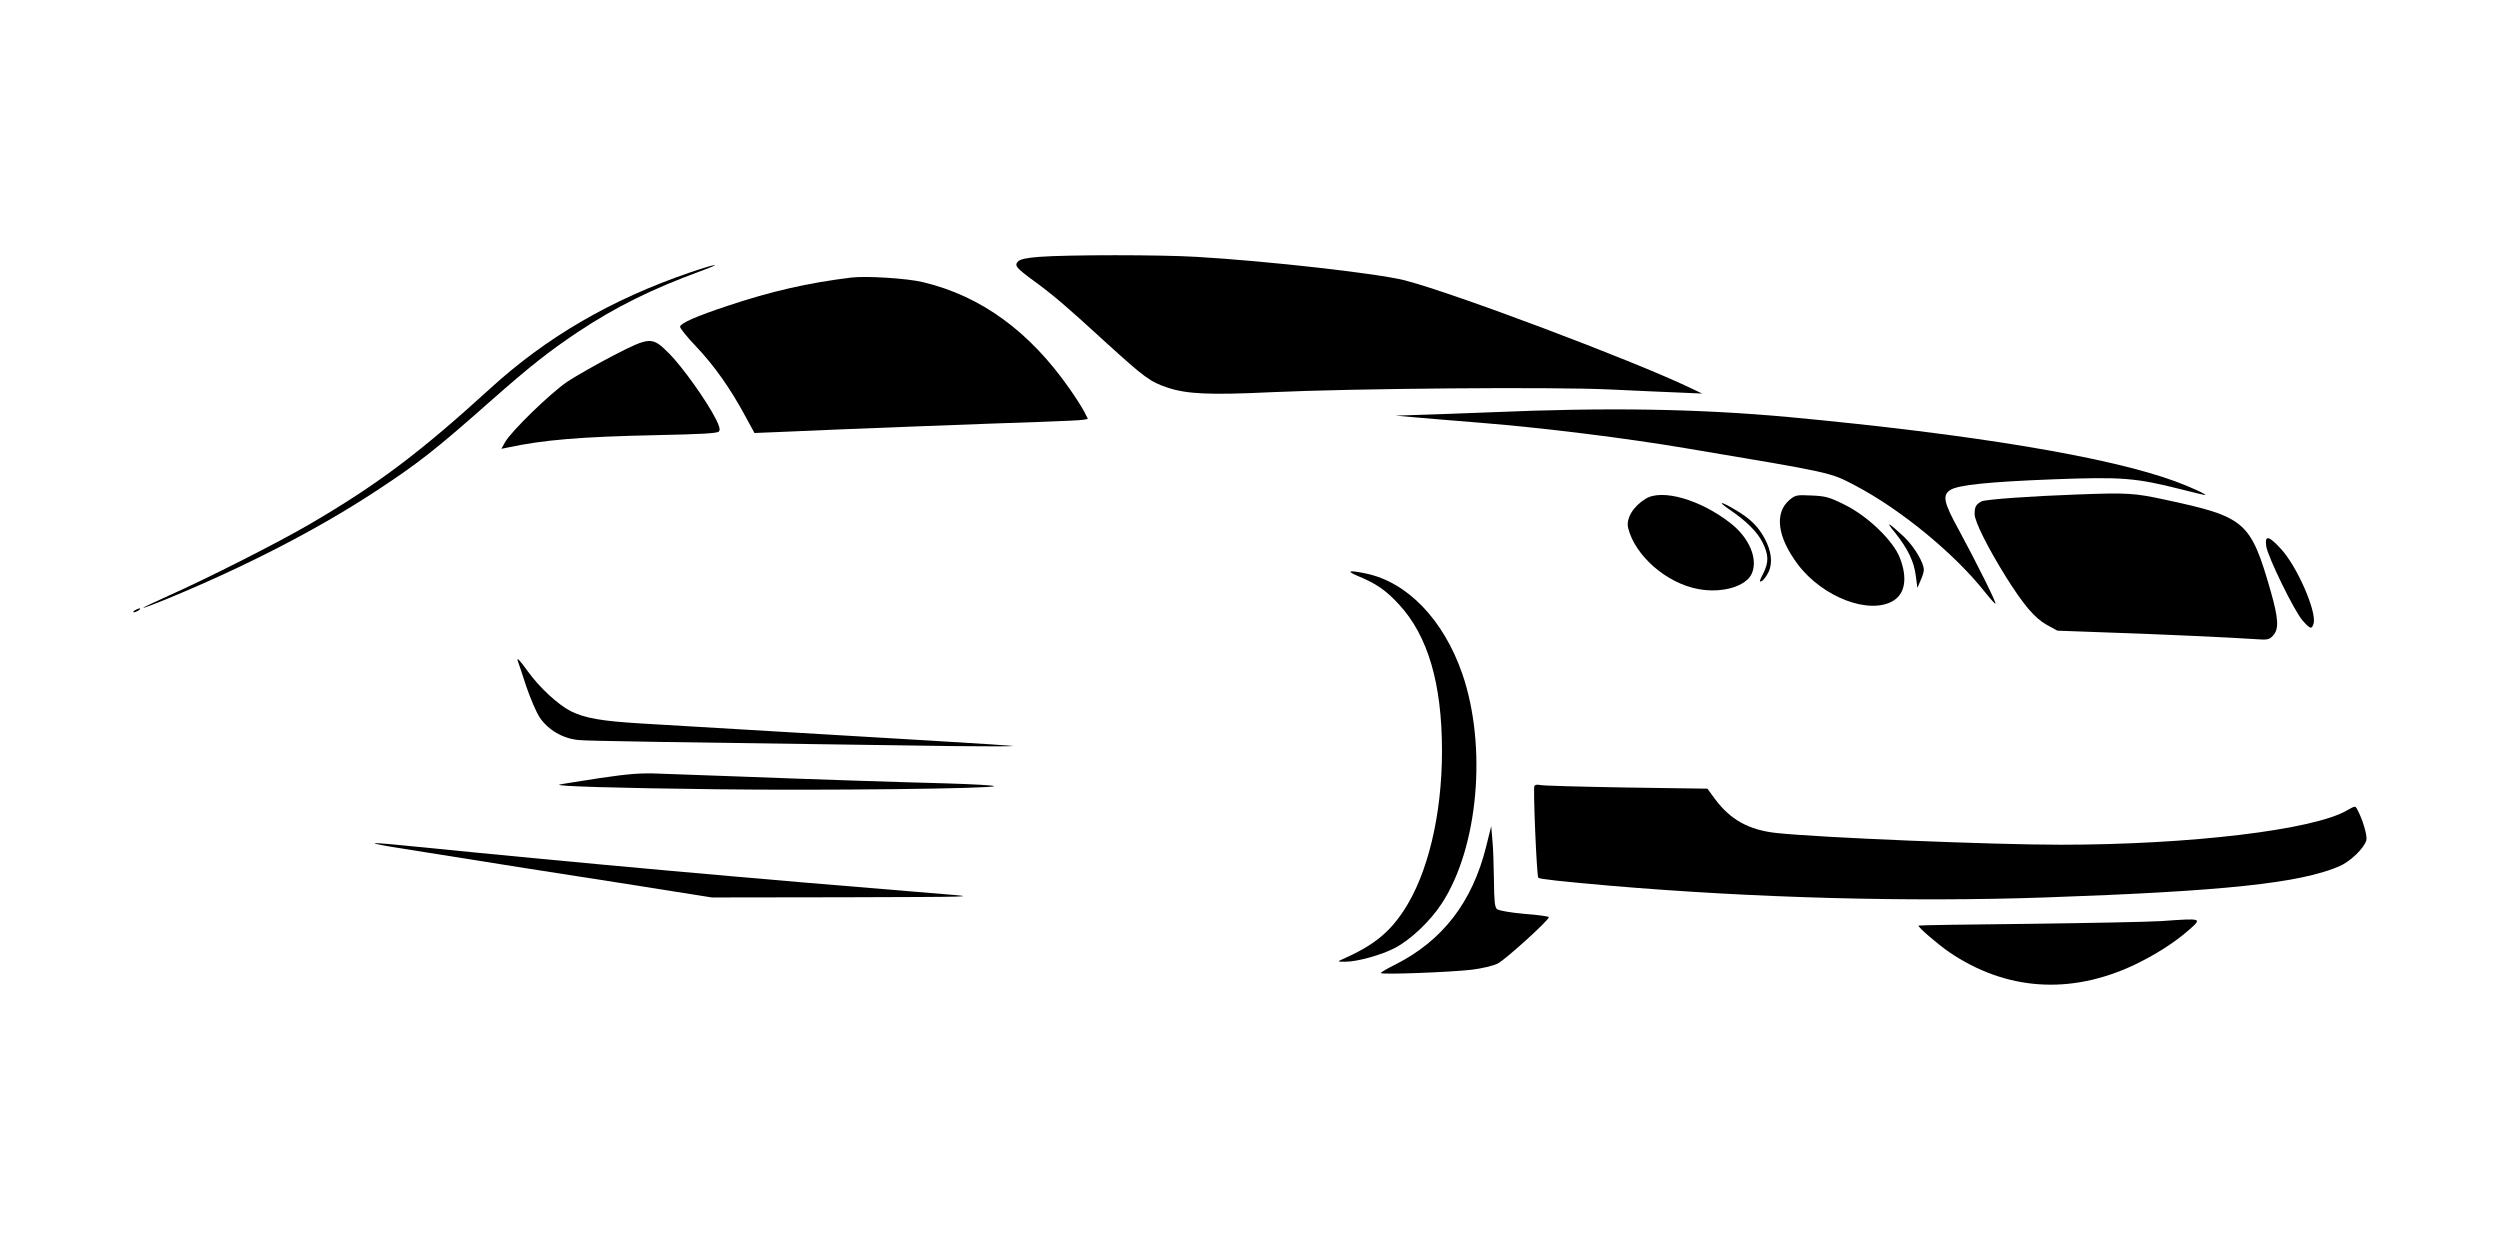
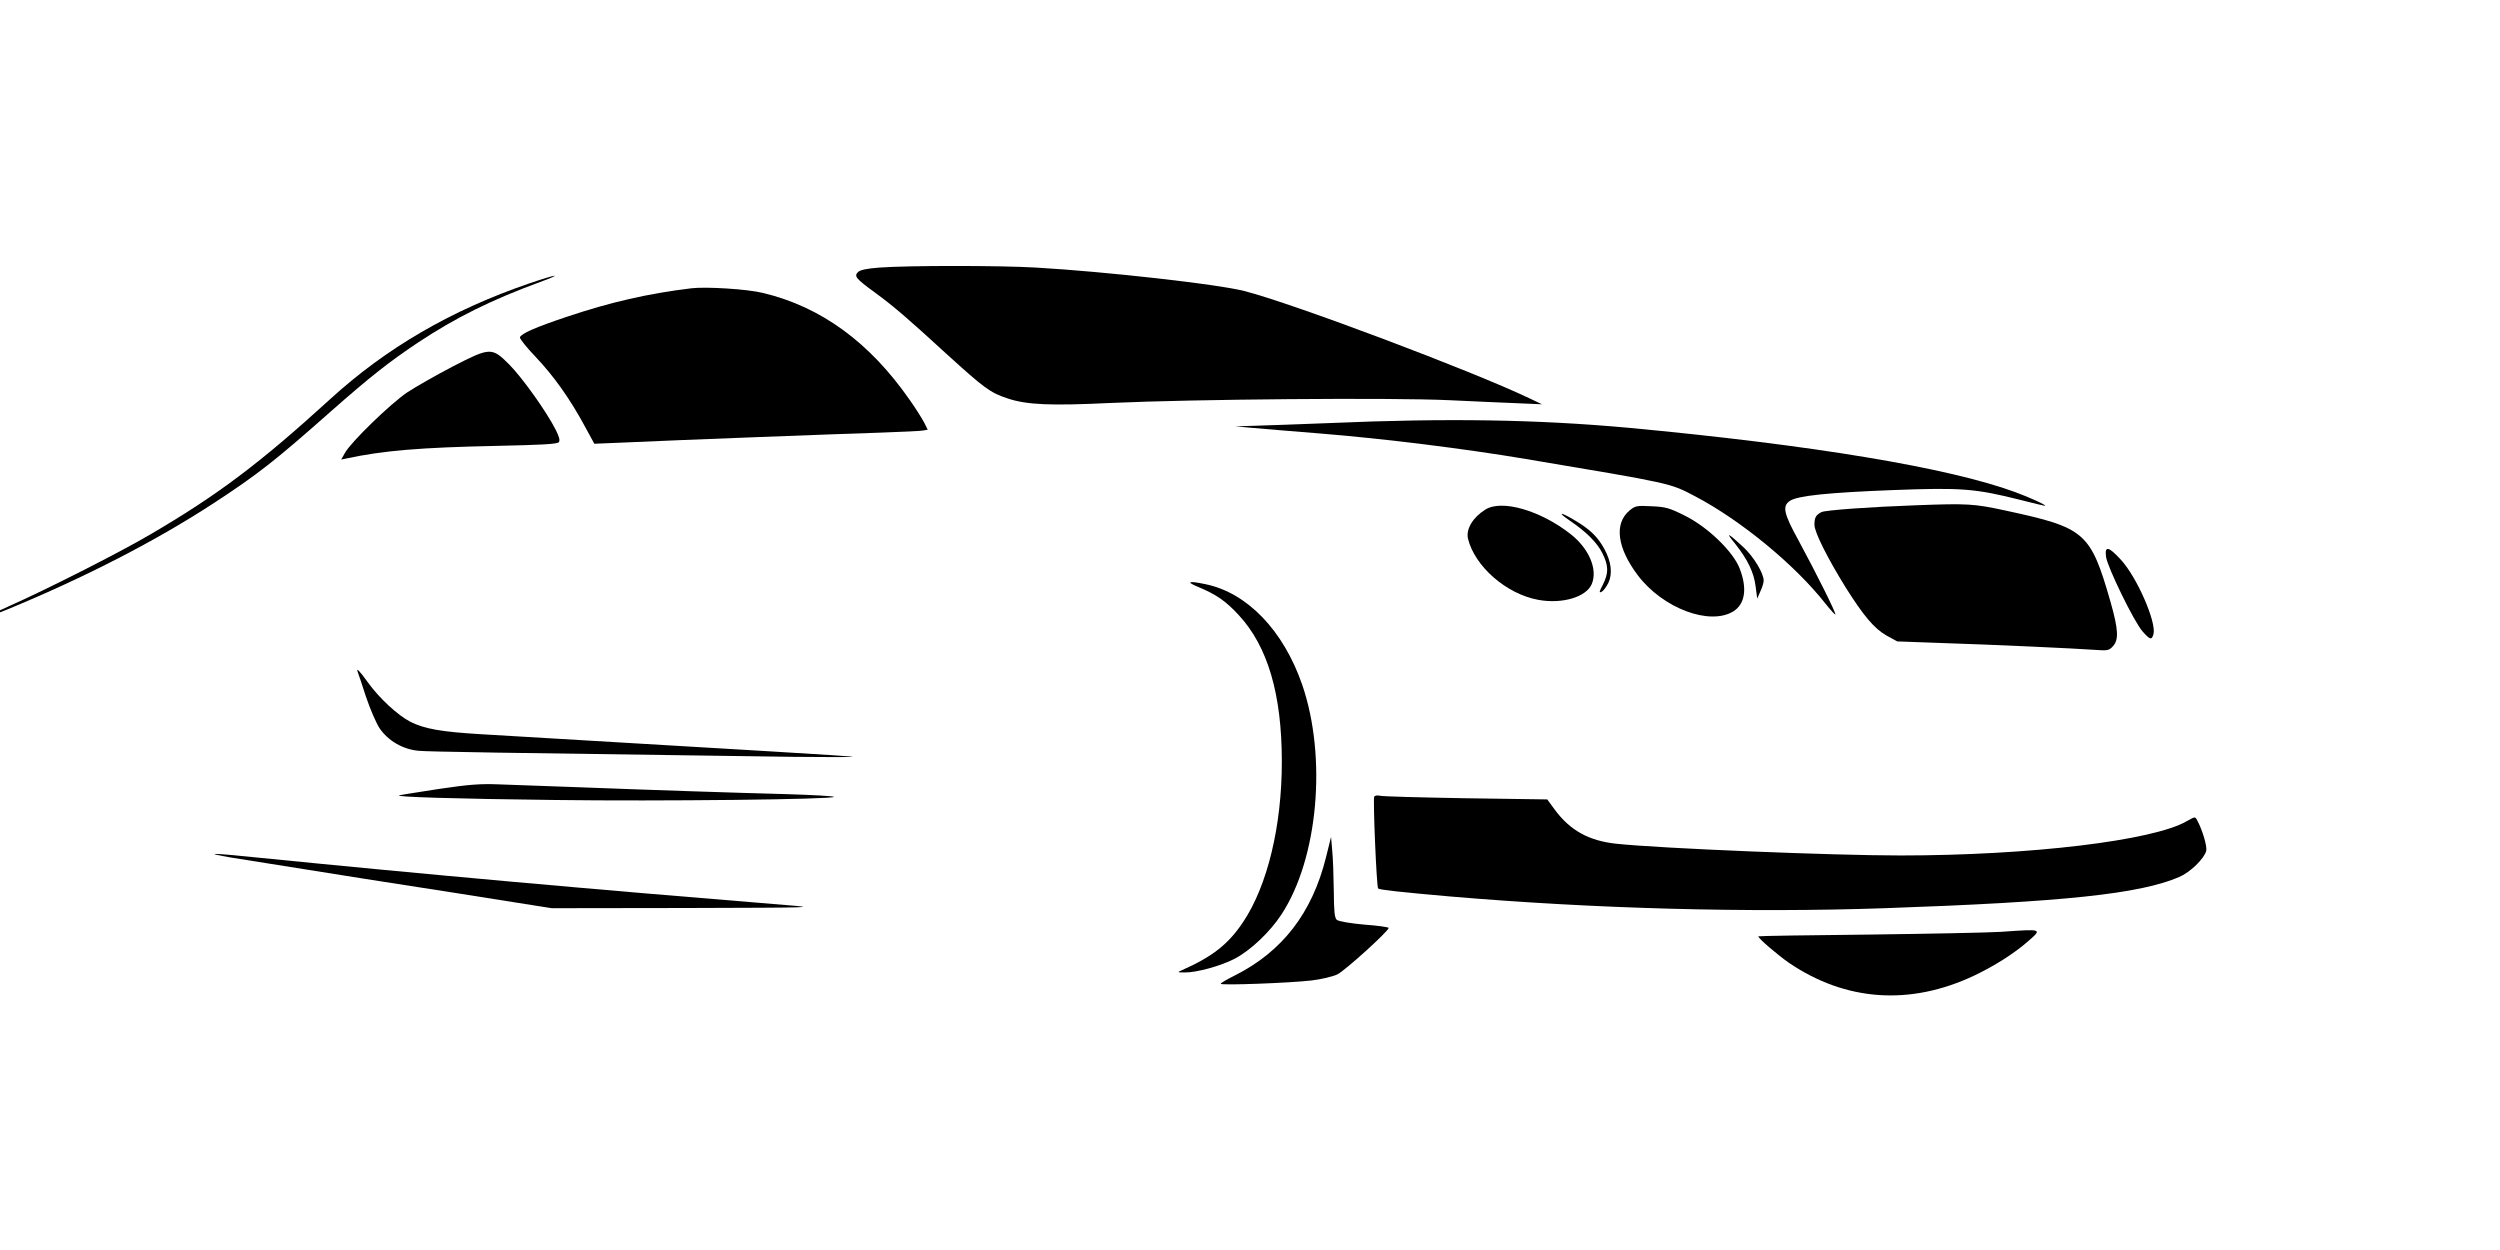
<svg xmlns="http://www.w3.org/2000/svg" version="1.0" width="1280pt" height="640pt" viewBox="0 0 1280 640" preserveAspectRatio="xMidYMid meet">
-   <g transform="translate(-68,634.5) scale(0.1,-0.1)" fill="#000000" stroke="none">
+   <g transform="translate(-150,640) scale(0.1,-0.1)" fill="#000000" stroke="none">
    <path d="M6002 5030 c-65 -5 -98 -12 -109 -23 -21 -21 -12 -33 87 -105 99 -73 162 -127 366 -314 195 -177 223 -198 313 -228 99 -33 219 -38 532 -23 415 19 1431 28 1729 14 135 -6 297 -14 360 -16 l115 -5 -65 31 c-293 140 -1212 486 -1459 549 -137 35 -705 99 -1066 120 -187 11 -656 11 -803 0z" />
    <path d="M4210 4949 c-400 -137 -732 -330 -1020 -593 -362 -330 -576 -491 -925 -695 -159 -93 -526 -279 -722 -366 -73 -33 -131 -60 -129 -62 1 -2 56 19 122 46 400 165 767 354 1063 548 220 144 306 211 592 464 203 179 298 254 449 355 193 128 377 219 625 310 126 46 85 41 -55 -7z" />
    <path d="M5040 4924 c-223 -27 -414 -71 -635 -145 -162 -54 -237 -87 -243 -106 -2 -7 35 -53 82 -102 92 -97 175 -214 251 -355 l48 -88 146 6 c278 13 1127 45 1321 51 107 4 205 8 218 11 l22 4 -19 38 c-11 20 -43 72 -73 114 -205 295 -454 477 -751 548 -80 20 -292 33 -367 24z" />
    <path d="M3815 4522 c-82 -43 -186 -102 -230 -131 -86 -58 -288 -254 -319 -310 l-19 -34 29 6 c185 40 378 56 762 64 233 5 315 9 323 19 7 9 3 26 -15 62 -48 95 -171 267 -238 335 -90 90 -97 90 -293 -11z" />
    <path d="M8310 4234 c-162 -6 -338 -13 -390 -14 l-95 -3 90 -8 c50 -4 207 -18 350 -29 322 -26 739 -78 1047 -130 757 -127 737 -123 867 -191 234 -123 510 -350 666 -548 27 -34 50 -59 52 -57 5 5 -96 208 -188 378 -77 140 -85 177 -44 204 40 26 194 42 531 55 347 13 417 8 654 -52 63 -16 117 -29 120 -29 13 2 -78 43 -151 70 -342 126 -1042 242 -1984 330 -464 42 -922 50 -1525 24z" />
    <path d="M11310 3813 c-229 -8 -466 -25 -484 -35 -29 -15 -36 -28 -36 -65 0 -38 67 -171 160 -321 92 -146 146 -210 209 -246 l55 -30 220 -8 c282 -9 689 -28 787 -35 70 -5 77 -4 97 18 31 33 28 86 -12 227 -103 358 -129 380 -538 468 -162 35 -194 37 -458 27z" />
    <path d="M9105 3791 c-64 -40 -100 -100 -89 -149 35 -142 196 -283 359 -313 123 -23 247 14 275 81 31 75 -14 181 -108 255 -155 122 -353 179 -437 126z" />
    <path d="M9843 3786 c-80 -67 -63 -192 43 -332 127 -168 368 -259 489 -184 59 37 72 115 33 217 -32 87 -165 216 -284 274 -78 39 -97 44 -169 47 -76 4 -83 2 -112 -22z" />
    <path d="M9535 3736 c86 -58 142 -114 169 -168 32 -64 33 -101 3 -161 -20 -38 -21 -44 -7 -37 10 5 25 26 35 46 22 47 15 108 -21 174 -33 60 -72 99 -148 144 -76 46 -97 47 -31 2z" />
    <path d="M10384 3616 c64 -81 96 -146 105 -220 l8 -61 16 37 c10 21 17 45 17 55 0 38 -50 120 -101 169 -84 78 -98 84 -45 20z" />
    <path d="M12283 3549 c7 -53 144 -334 187 -382 38 -43 47 -46 56 -13 15 62 -85 291 -167 380 -63 69 -84 73 -76 15z" />
    <path d="M7632 3396 c94 -39 143 -72 211 -146 148 -160 220 -405 220 -750 0 -328 -73 -632 -197 -819 -77 -116 -158 -179 -316 -249 -23 -10 -22 -11 16 -11 60 -1 187 34 257 71 82 44 179 136 238 226 188 286 234 805 106 1177 -96 277 -281 470 -495 514 -86 18 -102 13 -40 -13z" />
    <path d="M1370 3220 c-8 -5 -10 -10 -5 -10 6 0 17 5 25 10 8 5 11 10 5 10 -5 0 -17 -5 -25 -10z" />
    <path d="M3332 2958 c3 -7 22 -64 42 -126 21 -62 52 -134 69 -160 44 -65 120 -109 200 -116 54 -5 385 -10 1917 -31 179 -2 316 -2 305 1 -17 3 -509 33 -1905 115 -200 12 -286 27 -358 63 -65 33 -161 122 -219 203 -43 60 -61 78 -51 51z" />
    <path d="M3750 2361 c-102 -16 -194 -30 -205 -33 -36 -8 283 -18 800 -24 534 -7 1425 3 1425 16 0 4 -109 10 -242 14 -267 7 -665 20 -1083 36 -148 5 -324 12 -390 14 -97 4 -156 -1 -305 -23z" />
    <path d="M8536 2321 c-7 -11 12 -463 20 -470 7 -7 119 -19 369 -41 740 -63 1527 -84 2225 -60 919 32 1306 73 1508 160 56 24 128 94 138 134 5 23 -19 106 -47 157 -10 19 -11 18 -52 -5 -171 -100 -803 -176 -1467 -176 -347 0 -1229 36 -1454 60 -141 15 -237 68 -316 175 l-38 52 -419 6 c-230 4 -428 9 -439 13 -12 3 -25 1 -28 -5z" />
    <path d="M8289 2010 c-71 -285 -224 -482 -466 -604 -40 -20 -73 -39 -73 -43 0 -9 354 4 465 17 50 6 109 20 132 31 38 18 263 222 263 238 0 4 -56 12 -125 17 -70 6 -131 17 -140 24 -12 10 -15 40 -16 149 -1 75 -4 168 -8 206 l-6 70 -26 -105z" />
    <path d="M2685 2009 c61 -10 369 -59 685 -109 316 -49 661 -103 765 -120 l190 -30 685 1 c661 2 679 2 515 15 -998 81 -1856 158 -2714 244 -235 24 -272 24 -126 -1z" />
    <path d="M11745 1629 c-60 -4 -364 -10 -674 -14 -311 -3 -567 -7 -568 -9 -6 -6 99 -96 157 -136 290 -197 620 -220 948 -65 105 50 204 113 275 175 74 65 77 64 -138 49z" />
  </g>
</svg>
